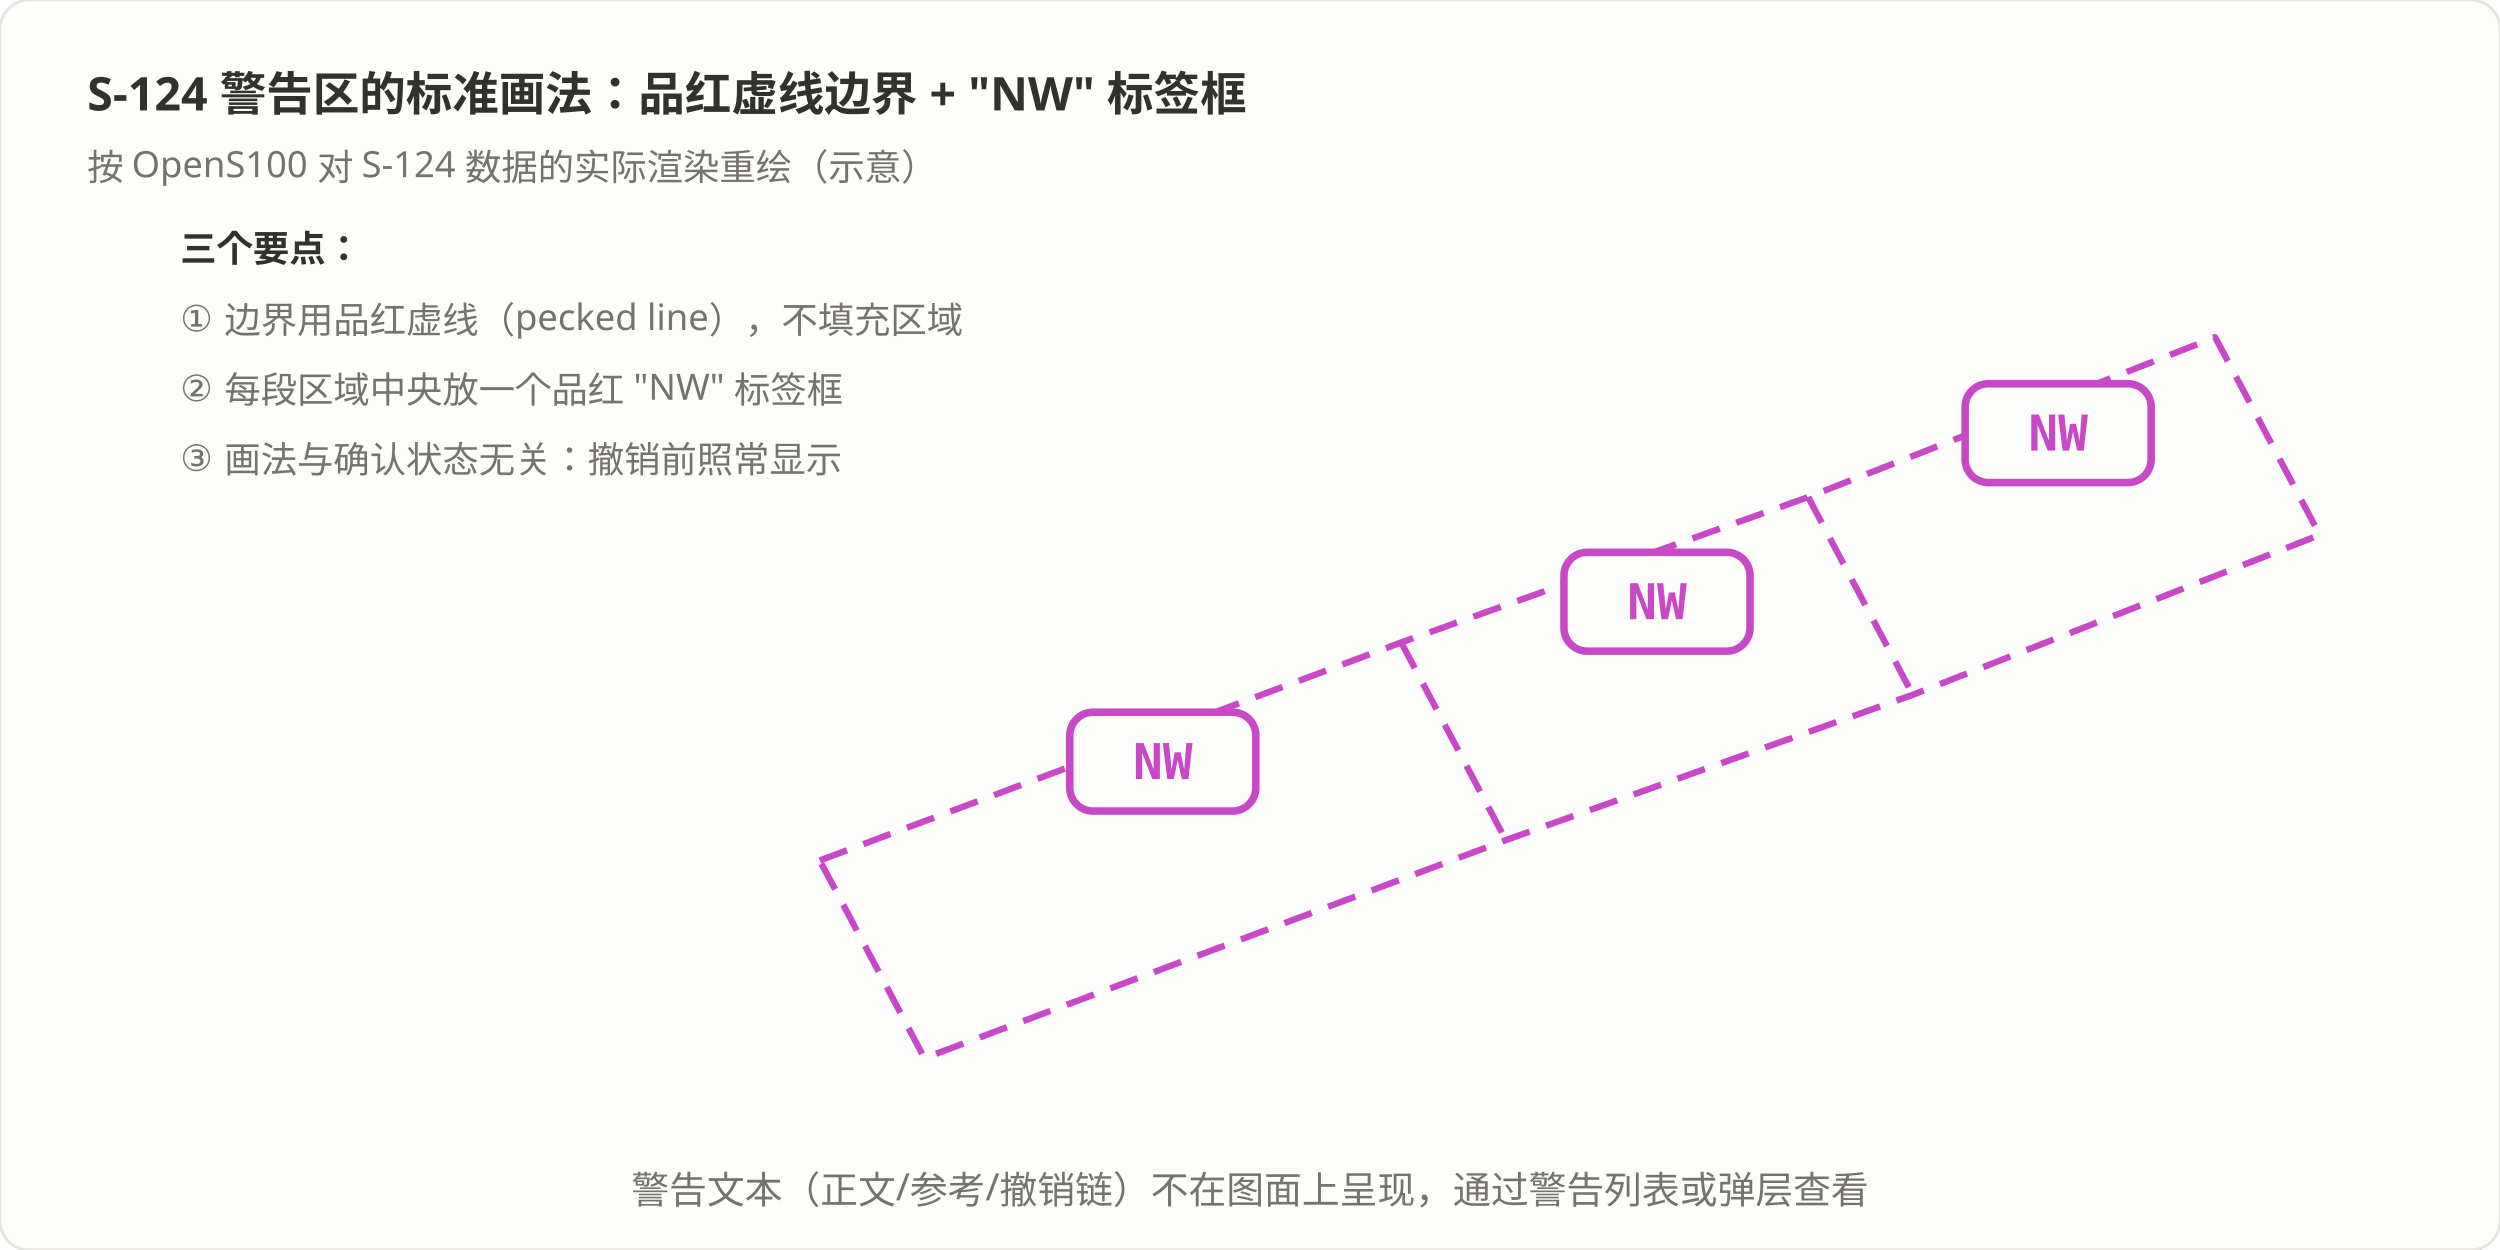
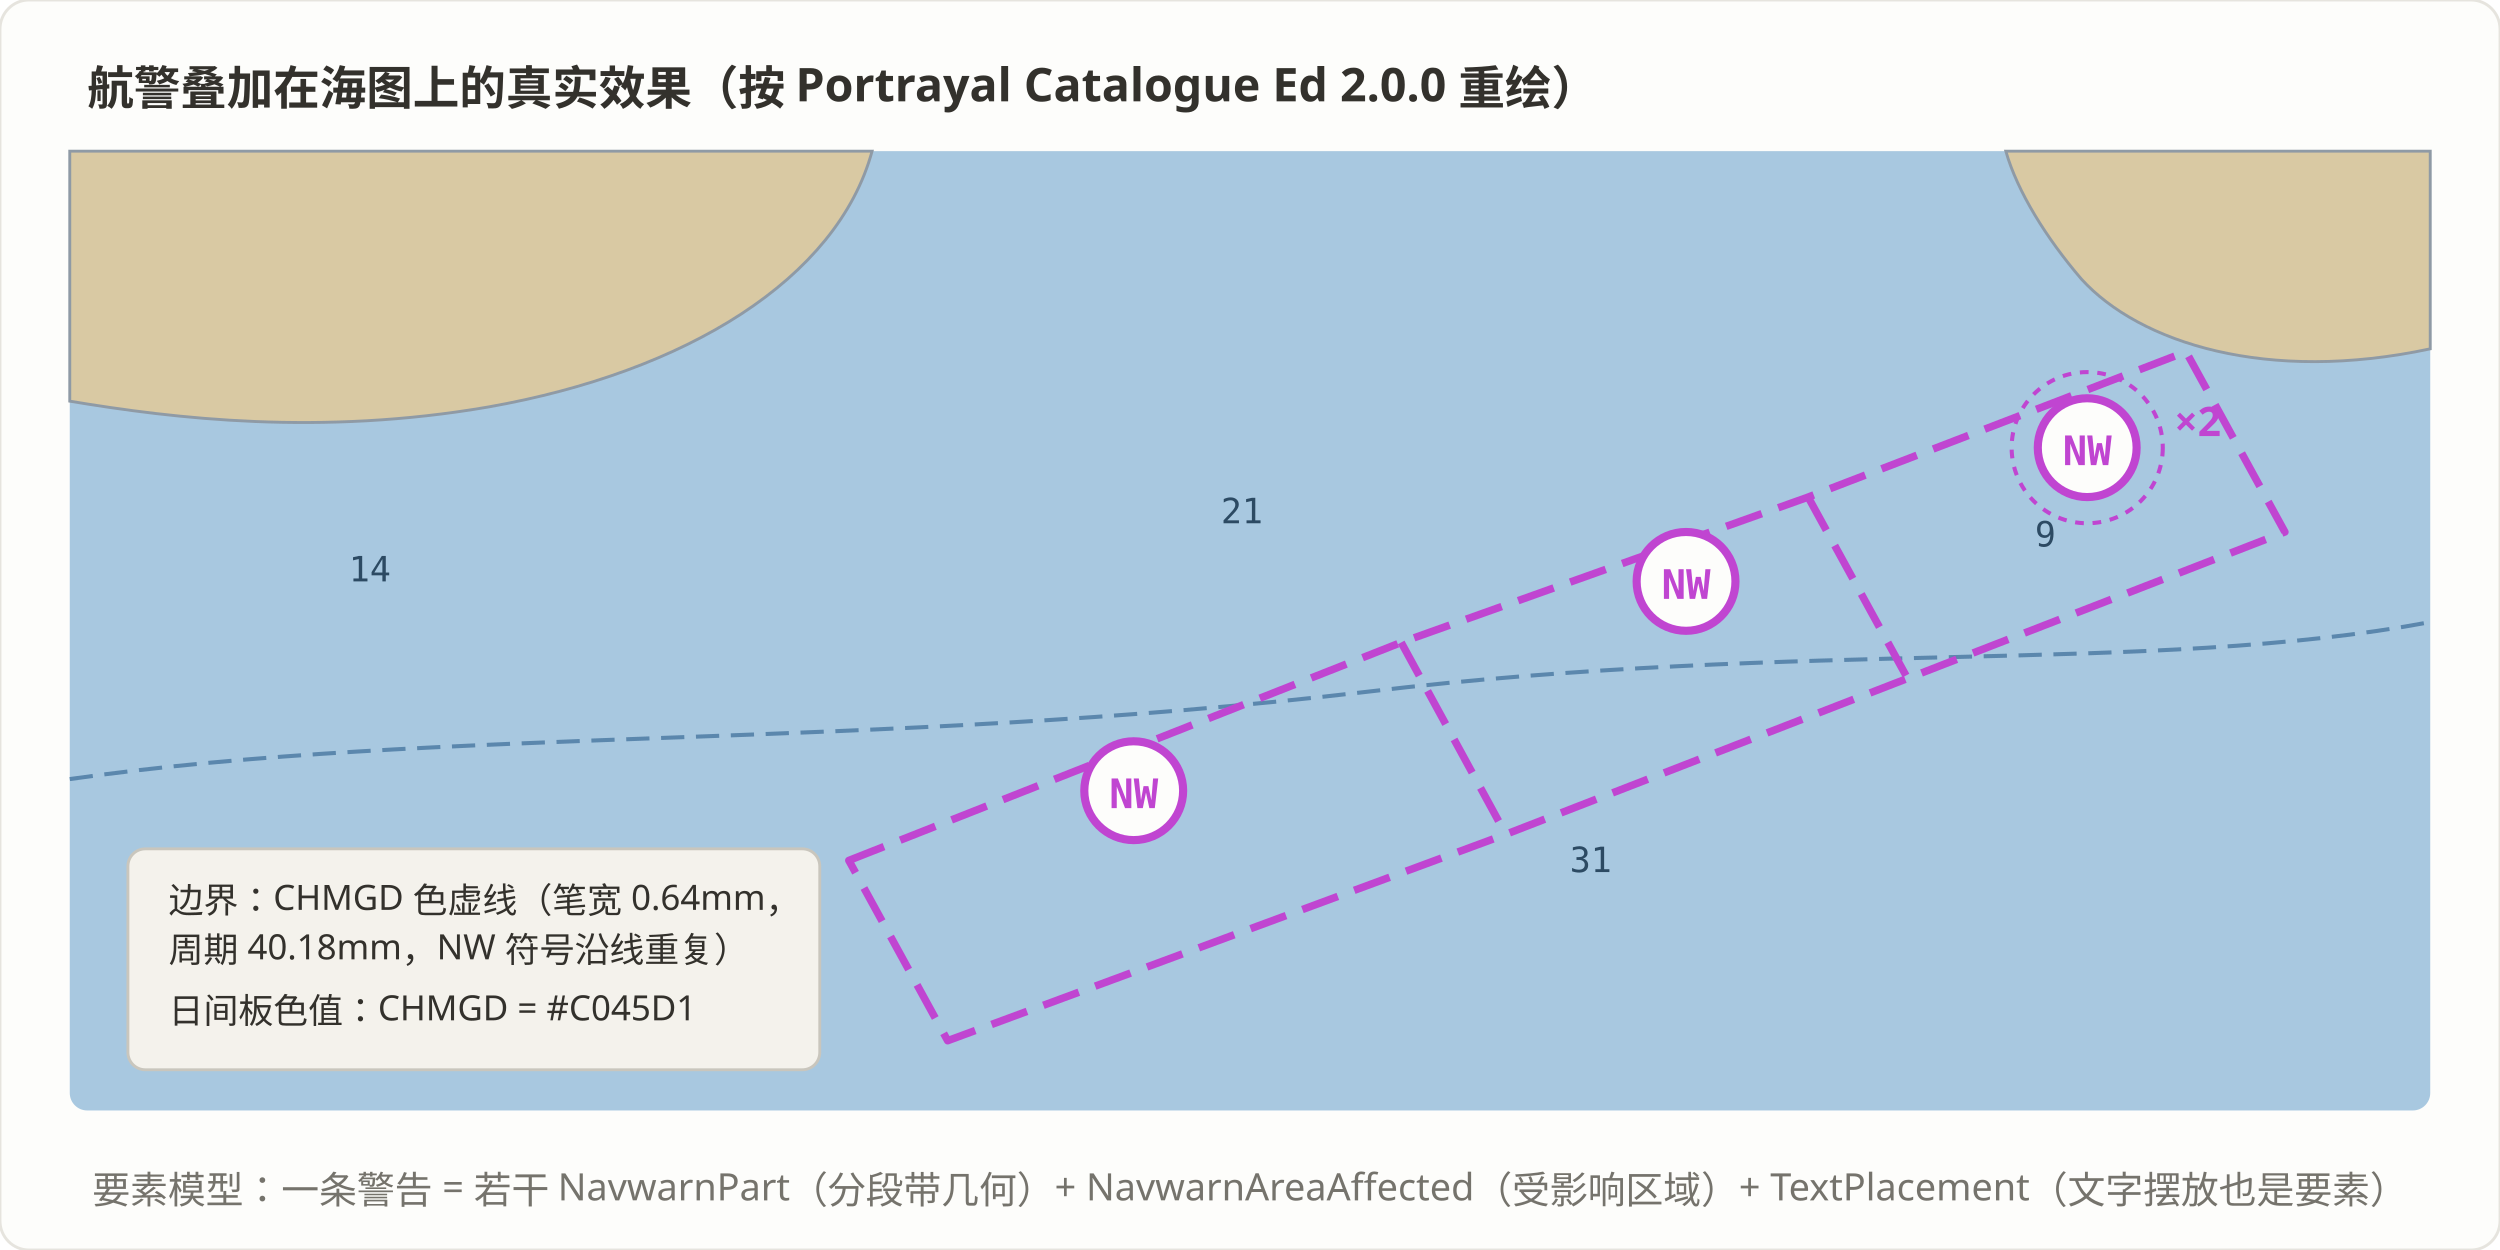
<svg xmlns="http://www.w3.org/2000/svg" width="860" height="430" viewBox="0 0 860 430" font-family="'PingFang SC','Hiragino Sans GB','Microsoft YaHei',sans-serif">
  <rect x="0" y="0" width="860" height="430" rx="10" fill="#fdfdfb" stroke="#e6e4de" />
-   <text x="30" y="38" font-size="16" font-weight="bold" fill="#33312c">S-124 警告区的标准画法：品红虚线边界 + "NW" 标签框</text>
-   <text x="30" y="62" font-size="12.5" fill="#75736c">按 OpenS100 对 S-124 数据的实际渲染重绘（示意）</text>
-   <g stroke="#c848c8" stroke-width="2.2" stroke-dasharray="10 6" fill="none" stroke-linejoin="round">
-     <path d="M 282 296 L 482 221 L 622 171 L 762 116 L 798 184 L 658 239 L 518 289 L 318 364 Z" />
-     <path d="M 482 221 L 518 289" />
-     <path d="M 622 171 L 658 239" />
+   <text x="30" y="36" font-size="16" font-weight="bold" fill="#33312c">航警叠加在海图上的真实效果（按 Portrayal Catalogue Ed 2.0.0 重绘）</text>
+   <rect x="24" y="52" width="812" height="330" rx="6" fill="#a8c8e0" />
+   <path d="M24 52 H 300 C 288 96, 236 128, 168 140 C 110 150, 60 144, 24 138 Z" fill="#d9c9a3" stroke="#8f9aa5" />
+   <path d="M690 52 H 836 V 120 C 780 132, 736 118, 716 96 C 704 82, 694 66, 690 52 Z" fill="#d9c9a3" stroke="#8f9aa5" />
+   <path d="M24 268 C 150 250, 300 258, 470 238 C 620 220, 740 232, 836 214" stroke="#5b87ad" stroke-width="1.4" stroke-dasharray="8 4" fill="none" />
+   <g fill="#2c4a63" font-family="Consolas,Menlo,monospace" font-size="12">
+     <text x="120" y="200">14</text>
+     <text x="420" y="180">21</text>
+     <text x="700" y="188">9</text>
+     <text x="540" y="300">31</text>
  </g>
-   <g font-family="Consolas,Menlo,monospace" font-weight="bold" font-size="17">
-     <rect x="368" y="245" width="64" height="34" rx="8" fill="#fdfdfb" stroke="#c848c8" stroke-width="2.6" />
-     <text x="400" y="268" text-anchor="middle" fill="#c848c8">NW</text>
-     <rect x="538" y="190" width="64" height="34" rx="8" fill="#fdfdfb" stroke="#c848c8" stroke-width="2.6" />
-     <text x="570" y="213" text-anchor="middle" fill="#c848c8">NW</text>
-     <rect x="676" y="132" width="64" height="34" rx="8" fill="#fdfdfb" stroke="#c848c8" stroke-width="2.6" />
-     <text x="708" y="155" text-anchor="middle" fill="#c848c8">NW</text>
+   <g stroke="#C045D1" stroke-width="2.6" stroke-dasharray="13 6" fill="none" stroke-linejoin="round">
+     <path d="M 292 296 L 482 221 L 622 171 L 752 121 L 786 183 L 652 235 L 518 287 L 326 358 Z" />
+     <path d="M 482 221 L 518 287" />
+     <path d="M 622 171 L 656 233" />
  </g>
-   <g font-size="12.5" fill="#75736c">
-     <text x="62" y="90" font-weight="bold" fill="#33312c">三个要点：</text>
-     <text x="62" y="114">① 边界用品红虚线（pecked line），不填充区域</text>
-     <text x="62" y="138">② 每段区域中央放一个品红 "NW" 标签框</text>
-     <text x="62" y="162">③ 画法与确认状态无关：撤销前照常显示</text>
+   <g font-family="Consolas,Menlo,monospace" font-weight="bold" font-size="14" text-anchor="middle">
+     <circle cx="580" cy="200" r="17" fill="#fdfdfb" stroke="#C045D1" stroke-width="2.8" />
+     <text x="580" y="206" fill="#C045D1">NW</text>
+     <circle cx="390" cy="272" r="17" fill="#fdfdfb" stroke="#C045D1" stroke-width="2.8" />
+     <text x="390" y="278" fill="#C045D1">NW</text>
+     <circle cx="718" cy="154" r="17" fill="#fdfdfb" stroke="#C045D1" stroke-width="2.8" />
+     <text x="718" y="160" fill="#C045D1">NW</text>
  </g>
-   <text x="430" y="414" text-anchor="middle" font-size="13" fill="#75736c">警告文本（正文/参考/撤销链）不在图面上呈现，通过警告列表或弹层查看</text>
+   <circle cx="718" cy="154" r="26" fill="none" stroke="#C045D1" stroke-width="1.4" stroke-dasharray="3 3" />
+   <text x="748" y="150" font-size="14" fill="#C045D1" font-weight="bold">×2</text>
+   <rect x="44" y="292" width="238" height="76" rx="6" fill="#f4f2ec" stroke="#c9c6bd" />
+   <g font-size="12" fill="#33312c">
+     <text x="58" y="314">边界：CHMGD 色虚线（笔宽 0.64mm，</text>
+     <text x="58" y="331">周期 40.18mm，NW 符号沿线重复）</text>
+     <text x="58" y="352">日间板色值：CHMGD = #C045D1</text>
+   </g>
+   <text x="430" y="414" text-anchor="middle" font-size="13" fill="#75736c">要素模型：一条警告 = 若干 NavwarnPart（分段带几何）+ NavwarnAreaAffected（受影响区域）+ TextPlacement（文字摆放也是要素）</text>
</svg>
